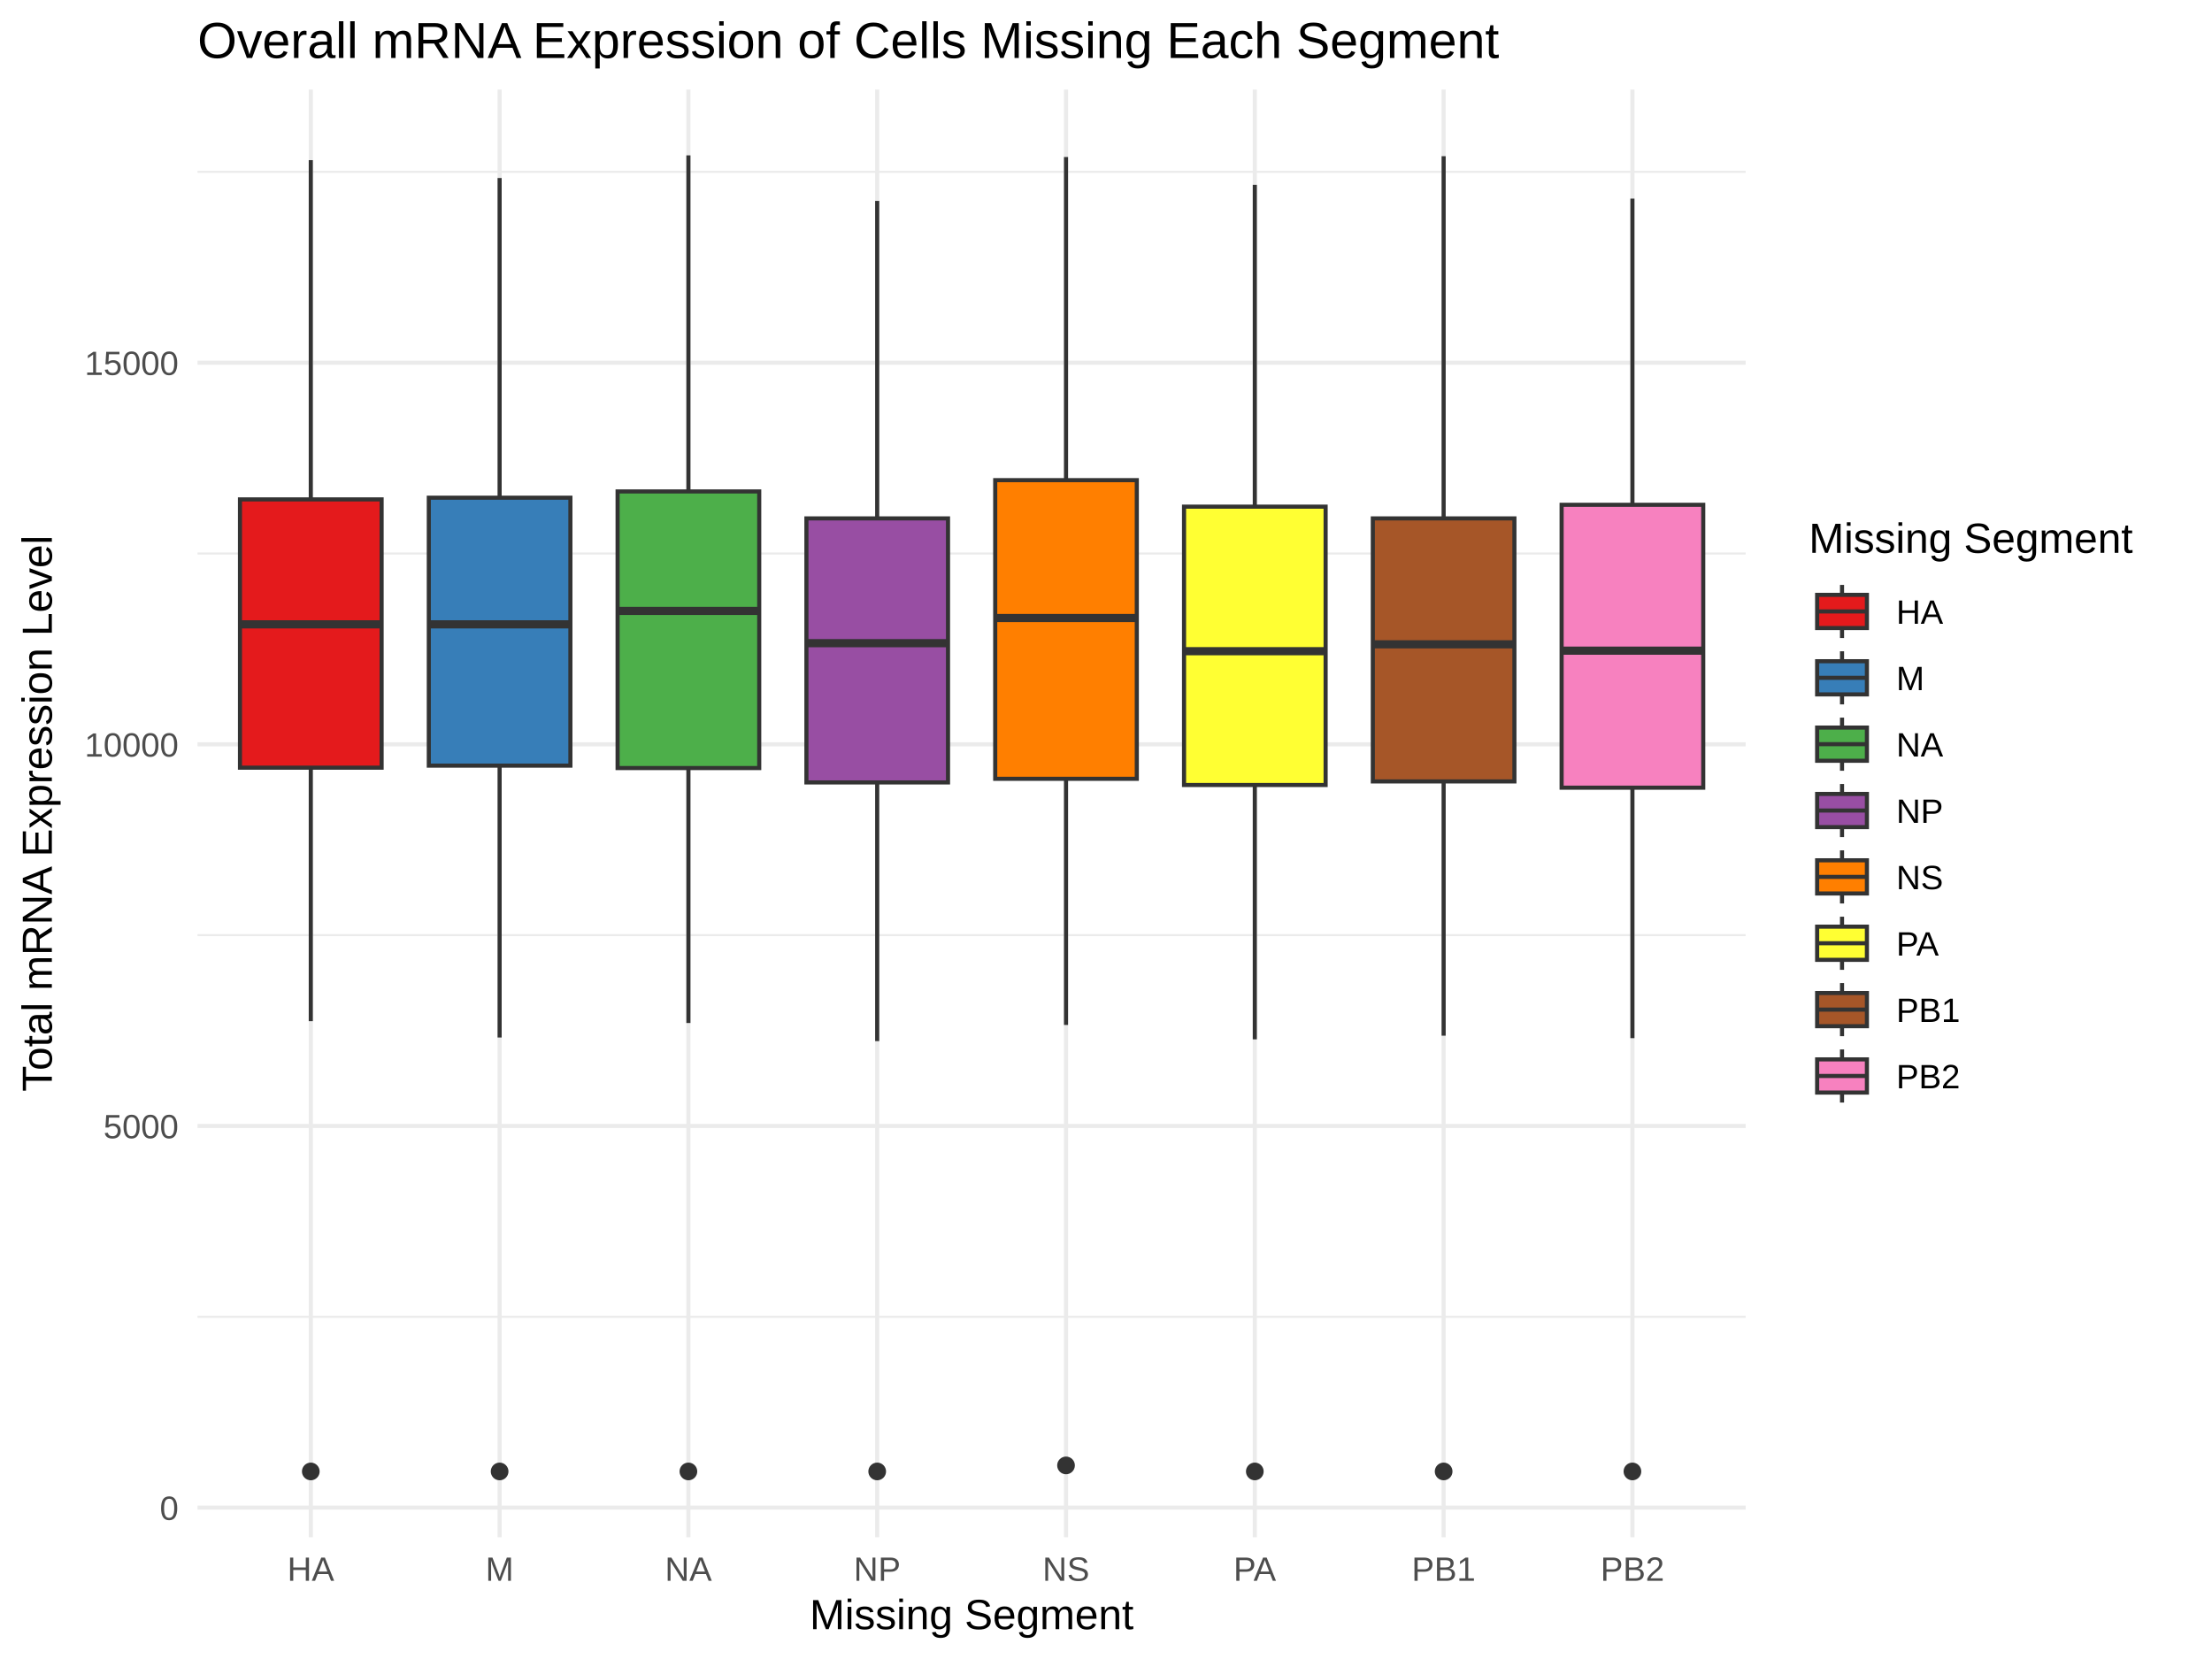
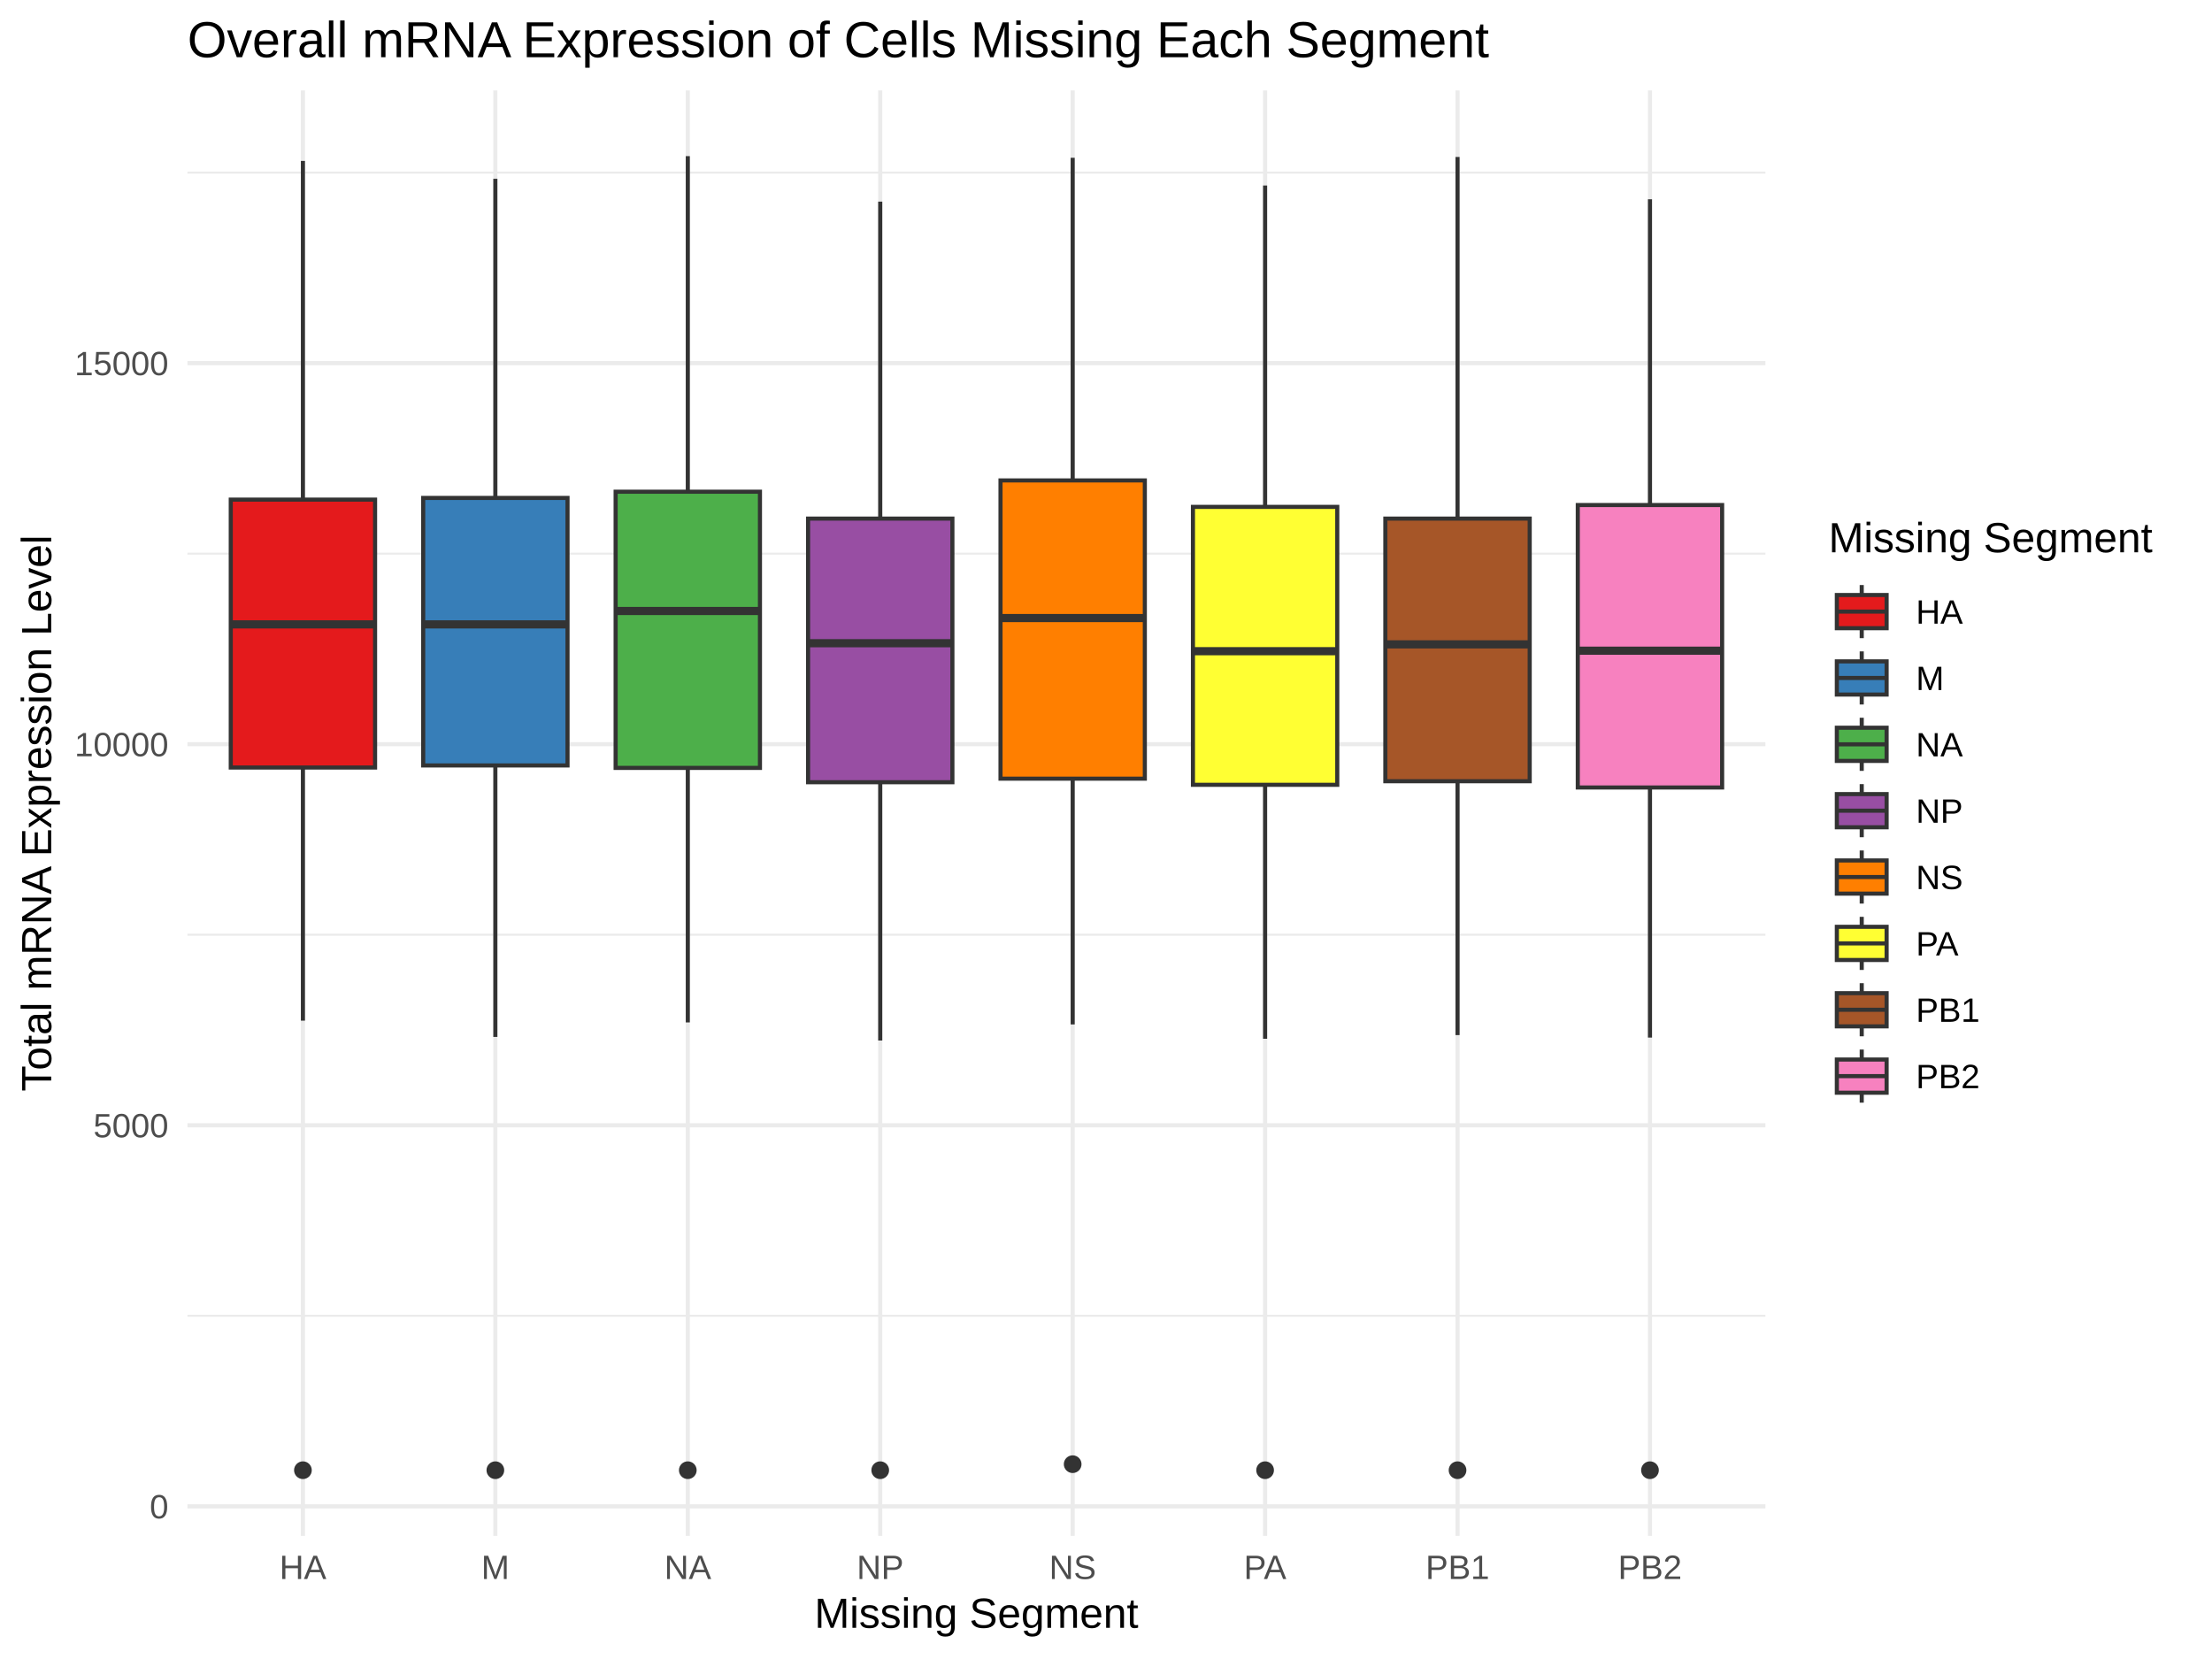
<svg xmlns="http://www.w3.org/2000/svg" class="svglite" width="576.00pt" height="432.00pt" viewBox="0 0 576.00 432.00">
  <defs>
    <style type="text/css">
    .svglite line, .svglite polyline, .svglite polygon, .svglite path, .svglite rect, .svglite circle {
      fill: none;
      stroke: #000000;
      stroke-linecap: round;
      stroke-linejoin: round;
      stroke-miterlimit: 10.00;
    }
    .svglite text {
      white-space: pre;
    }
  </style>
  </defs>
  <rect width="100%" height="100%" style="stroke: none; fill: none;" />
  <defs>
    <clipPath id="cpMC4wMHw1NzYuMDB8MC4wMHw0MzIuMDA=">
      <rect x="0.00" y="0.00" width="576.00" height="432.00" />
    </clipPath>
  </defs>
  <g clip-path="url(#cpMC4wMHw1NzYuMDB8MC4wMHw0MzIuMDA=)">
</g>
  <defs>
-     <clipPath id="cpNTEuNDN8NDU0LjU4fDIzLjMyfDQwMC4yOQ==">
-       <rect x="51.43" y="23.32" width="403.14" height="376.97" />
+     <clipPath id="cpNDguODF8NDU5LjcxfDIzLjU0fDM5OS45NQ==">
+       <rect x="48.81" y="23.54" width="410.90" height="376.40" />
    </clipPath>
  </defs>
-   <g clip-path="url(#cpNTEuNDN8NDU0LjU4fDIzLjMyfDQwMC4yOQ==)">
-     <polyline points="51.43,342.89 454.58,342.89 " style="stroke-width: 0.53; stroke: #EBEBEB; stroke-linecap: butt;" />
-     <polyline points="51.43,243.51 454.58,243.51 " style="stroke-width: 0.53; stroke: #EBEBEB; stroke-linecap: butt;" />
-     <polyline points="51.43,144.13 454.58,144.13 " style="stroke-width: 0.53; stroke: #EBEBEB; stroke-linecap: butt;" />
-     <polyline points="51.43,44.75 454.58,44.75 " style="stroke-width: 0.53; stroke: #EBEBEB; stroke-linecap: butt;" />
-     <polyline points="51.43,392.58 454.58,392.58 " style="stroke-width: 1.07; stroke: #EBEBEB; stroke-linecap: butt;" />
-     <polyline points="51.43,293.20 454.58,293.20 " style="stroke-width: 1.07; stroke: #EBEBEB; stroke-linecap: butt;" />
-     <polyline points="51.43,193.82 454.58,193.82 " style="stroke-width: 1.07; stroke: #EBEBEB; stroke-linecap: butt;" />
-     <polyline points="51.43,94.44 454.58,94.44 " style="stroke-width: 1.07; stroke: #EBEBEB; stroke-linecap: butt;" />
-     <polyline points="80.93,400.29 80.93,23.32 " style="stroke-width: 1.07; stroke: #EBEBEB; stroke-linecap: butt;" />
-     <polyline points="130.10,400.29 130.10,23.32 " style="stroke-width: 1.07; stroke: #EBEBEB; stroke-linecap: butt;" />
-     <polyline points="179.26,400.29 179.26,23.32 " style="stroke-width: 1.07; stroke: #EBEBEB; stroke-linecap: butt;" />
-     <polyline points="228.42,400.29 228.42,23.32 " style="stroke-width: 1.07; stroke: #EBEBEB; stroke-linecap: butt;" />
-     <polyline points="277.59,400.29 277.59,23.32 " style="stroke-width: 1.07; stroke: #EBEBEB; stroke-linecap: butt;" />
-     <polyline points="326.75,400.29 326.75,23.32 " style="stroke-width: 1.07; stroke: #EBEBEB; stroke-linecap: butt;" />
-     <polyline points="375.92,400.29 375.92,23.32 " style="stroke-width: 1.07; stroke: #EBEBEB; stroke-linecap: butt;" />
-     <polyline points="425.08,400.29 425.08,23.32 " style="stroke-width: 1.07; stroke: #EBEBEB; stroke-linecap: butt;" />
-     <circle cx="80.93" cy="383.16" r="1.95" style="stroke-width: 0.71; stroke: #333333; fill: #333333;" />
-     <line x1="80.93" y1="130.04" x2="80.93" y2="41.71" style="stroke-width: 1.07; stroke: #333333; stroke-linecap: butt;" />
-     <line x1="80.93" y1="199.90" x2="80.93" y2="265.91" style="stroke-width: 1.07; stroke: #333333; stroke-linecap: butt;" />
-     <polygon points="62.49,130.04 62.49,199.90 99.37,199.90 99.37,130.04 62.49,130.04 " style="stroke-width: 1.07; stroke: #333333; stroke-linecap: butt; stroke-linejoin: miter; fill: #E41A1C;" />
-     <line x1="62.49" y1="162.58" x2="99.37" y2="162.58" style="stroke-width: 2.13; stroke: #333333; stroke-linecap: butt; stroke-linejoin: miter;" />
-     <circle cx="130.10" cy="383.16" r="1.95" style="stroke-width: 0.71; stroke: #333333; fill: #333333;" />
-     <line x1="130.10" y1="129.60" x2="130.10" y2="46.36" style="stroke-width: 1.07; stroke: #333333; stroke-linecap: butt;" />
-     <line x1="130.10" y1="199.37" x2="130.10" y2="270.16" style="stroke-width: 1.07; stroke: #333333; stroke-linecap: butt;" />
-     <polygon points="111.66,129.60 111.66,199.37 148.53,199.37 148.53,129.60 111.66,129.60 " style="stroke-width: 1.07; stroke: #333333; stroke-linecap: butt; stroke-linejoin: miter; fill: #377EB8;" />
-     <line x1="111.66" y1="162.58" x2="148.53" y2="162.58" style="stroke-width: 2.13; stroke: #333333; stroke-linecap: butt; stroke-linejoin: miter;" />
-     <circle cx="179.26" cy="383.16" r="1.95" style="stroke-width: 0.71; stroke: #333333; fill: #333333;" />
-     <line x1="179.26" y1="127.97" x2="179.26" y2="40.46" style="stroke-width: 1.07; stroke: #333333; stroke-linecap: butt;" />
-     <line x1="179.26" y1="200.00" x2="179.26" y2="266.39" style="stroke-width: 1.07; stroke: #333333; stroke-linecap: butt;" />
-     <polygon points="160.82,127.97 160.82,200.00 197.70,200.00 197.70,127.97 160.82,127.97 " style="stroke-width: 1.07; stroke: #333333; stroke-linecap: butt; stroke-linejoin: miter; fill: #4DAF4A;" />
-     <line x1="160.82" y1="159.08" x2="197.70" y2="159.08" style="stroke-width: 2.13; stroke: #333333; stroke-linecap: butt; stroke-linejoin: miter;" />
-     <circle cx="228.42" cy="383.16" r="1.95" style="stroke-width: 0.71; stroke: #333333; fill: #333333;" />
-     <line x1="228.42" y1="134.99" x2="228.42" y2="52.32" style="stroke-width: 1.07; stroke: #333333; stroke-linecap: butt;" />
-     <line x1="228.42" y1="203.74" x2="228.42" y2="271.10" style="stroke-width: 1.07; stroke: #333333; stroke-linecap: butt;" />
-     <polygon points="209.99,134.99 209.99,203.74 246.86,203.74 246.86,134.99 209.99,134.99 " style="stroke-width: 1.07; stroke: #333333; stroke-linecap: butt; stroke-linejoin: miter; fill: #984EA3;" />
-     <line x1="209.99" y1="167.48" x2="246.86" y2="167.48" style="stroke-width: 2.13; stroke: #333333; stroke-linecap: butt; stroke-linejoin: miter;" />
-     <circle cx="277.59" cy="381.59" r="1.95" style="stroke-width: 0.71; stroke: #333333; fill: #333333;" />
-     <line x1="277.59" y1="125.03" x2="277.59" y2="40.89" style="stroke-width: 1.07; stroke: #333333; stroke-linecap: butt;" />
-     <line x1="277.59" y1="202.80" x2="277.59" y2="266.90" style="stroke-width: 1.07; stroke: #333333; stroke-linecap: butt;" />
-     <polygon points="259.15,125.03 259.15,202.80 296.02,202.80 296.02,125.03 259.15,125.03 " style="stroke-width: 1.07; stroke: #333333; stroke-linecap: butt; stroke-linejoin: miter; fill: #FF7F00;" />
-     <line x1="259.15" y1="160.93" x2="296.02" y2="160.93" style="stroke-width: 2.13; stroke: #333333; stroke-linecap: butt; stroke-linejoin: miter;" />
-     <circle cx="326.75" cy="383.16" r="1.95" style="stroke-width: 0.71; stroke: #333333; fill: #333333;" />
-     <line x1="326.75" y1="131.93" x2="326.75" y2="48.13" style="stroke-width: 1.07; stroke: #333333; stroke-linecap: butt;" />
-     <line x1="326.75" y1="204.41" x2="326.75" y2="270.64" style="stroke-width: 1.07; stroke: #333333; stroke-linecap: butt;" />
-     <polygon points="308.32,131.93 308.32,204.41 345.19,204.41 345.19,131.93 308.32,131.93 " style="stroke-width: 1.07; stroke: #333333; stroke-linecap: butt; stroke-linejoin: miter; fill: #FFFF33;" />
-     <line x1="308.32" y1="169.57" x2="345.19" y2="169.57" style="stroke-width: 2.13; stroke: #333333; stroke-linecap: butt; stroke-linejoin: miter;" />
-     <circle cx="375.92" cy="383.16" r="1.95" style="stroke-width: 0.71; stroke: #333333; fill: #333333;" />
-     <line x1="375.92" y1="134.99" x2="375.92" y2="40.68" style="stroke-width: 1.07; stroke: #333333; stroke-linecap: butt;" />
-     <line x1="375.92" y1="203.48" x2="375.92" y2="269.69" style="stroke-width: 1.07; stroke: #333333; stroke-linecap: butt;" />
-     <polygon points="357.48,134.99 357.48,203.48 394.35,203.48 394.35,134.99 357.48,134.99 " style="stroke-width: 1.07; stroke: #333333; stroke-linecap: butt; stroke-linejoin: miter; fill: #A65628;" />
-     <line x1="357.48" y1="167.78" x2="394.35" y2="167.78" style="stroke-width: 2.13; stroke: #333333; stroke-linecap: butt; stroke-linejoin: miter;" />
-     <circle cx="425.08" cy="383.16" r="1.95" style="stroke-width: 0.71; stroke: #333333; fill: #333333;" />
-     <line x1="425.08" y1="131.45" x2="425.08" y2="51.71" style="stroke-width: 1.07; stroke: #333333; stroke-linecap: butt;" />
-     <line x1="425.08" y1="205.11" x2="425.08" y2="270.34" style="stroke-width: 1.07; stroke: #333333; stroke-linecap: butt;" />
-     <polygon points="406.64,131.45 406.64,205.11 443.52,205.11 443.52,131.45 406.64,131.45 " style="stroke-width: 1.07; stroke: #333333; stroke-linecap: butt; stroke-linejoin: miter; fill: #F781BF;" />
-     <line x1="406.64" y1="169.43" x2="443.52" y2="169.43" style="stroke-width: 2.13; stroke: #333333; stroke-linecap: butt; stroke-linejoin: miter;" />
+   <g clip-path="url(#cpNDguODF8NDU5LjcxfDIzLjU0fDM5OS45NQ==)">
+     <polyline points="48.81,342.63 459.71,342.63 " style="stroke-width: 0.53; stroke: #EBEBEB; stroke-linecap: butt;" />
+     <polyline points="48.81,243.40 459.71,243.40 " style="stroke-width: 0.53; stroke: #EBEBEB; stroke-linecap: butt;" />
+     <polyline points="48.81,144.17 459.71,144.17 " style="stroke-width: 0.53; stroke: #EBEBEB; stroke-linecap: butt;" />
+     <polyline points="48.81,44.94 459.71,44.94 " style="stroke-width: 0.53; stroke: #EBEBEB; stroke-linecap: butt;" />
+     <polyline points="48.81,392.25 459.71,392.25 " style="stroke-width: 1.07; stroke: #EBEBEB; stroke-linecap: butt;" />
+     <polyline points="48.81,293.02 459.71,293.02 " style="stroke-width: 1.07; stroke: #EBEBEB; stroke-linecap: butt;" />
+     <polyline points="48.81,193.79 459.71,193.79 " style="stroke-width: 1.07; stroke: #EBEBEB; stroke-linecap: butt;" />
+     <polyline points="48.81,94.56 459.71,94.56 " style="stroke-width: 1.07; stroke: #EBEBEB; stroke-linecap: butt;" />
+     <polyline points="78.88,399.95 78.88,23.54 " style="stroke-width: 1.07; stroke: #EBEBEB; stroke-linecap: butt;" />
+     <polyline points="128.99,399.95 128.99,23.54 " style="stroke-width: 1.07; stroke: #EBEBEB; stroke-linecap: butt;" />
+     <polyline points="179.10,399.95 179.10,23.54 " style="stroke-width: 1.07; stroke: #EBEBEB; stroke-linecap: butt;" />
+     <polyline points="229.21,399.95 229.21,23.54 " style="stroke-width: 1.07; stroke: #EBEBEB; stroke-linecap: butt;" />
+     <polyline points="279.32,399.95 279.32,23.54 " style="stroke-width: 1.07; stroke: #EBEBEB; stroke-linecap: butt;" />
+     <polyline points="329.43,399.95 329.43,23.54 " style="stroke-width: 1.07; stroke: #EBEBEB; stroke-linecap: butt;" />
+     <polyline points="379.54,399.95 379.54,23.54 " style="stroke-width: 1.07; stroke: #EBEBEB; stroke-linecap: butt;" />
+     <polyline points="429.65,399.95 429.65,23.54 " style="stroke-width: 1.07; stroke: #EBEBEB; stroke-linecap: butt;" />
+     <circle cx="78.88" cy="382.84" r="1.95" style="stroke-width: 0.71; stroke: #333333; fill: #333333;" />
+     <line x1="78.88" y1="130.10" x2="78.88" y2="41.90" style="stroke-width: 1.07; stroke: #333333; stroke-linecap: butt;" />
+     <line x1="78.88" y1="199.86" x2="78.88" y2="265.77" style="stroke-width: 1.07; stroke: #333333; stroke-linecap: butt;" />
+     <polygon points="60.09,130.10 60.09,199.86 97.67,199.86 97.67,130.10 60.09,130.10 " style="stroke-width: 1.07; stroke: #333333; stroke-linecap: butt; stroke-linejoin: miter; fill: #E41A1C;" />
+     <line x1="60.09" y1="162.59" x2="97.67" y2="162.59" style="stroke-width: 2.13; stroke: #333333; stroke-linecap: butt; stroke-linejoin: miter;" />
+     <circle cx="128.99" cy="382.84" r="1.95" style="stroke-width: 0.71; stroke: #333333; fill: #333333;" />
+     <line x1="128.99" y1="129.66" x2="128.99" y2="46.55" style="stroke-width: 1.07; stroke: #333333; stroke-linecap: butt;" />
+     <line x1="128.99" y1="199.32" x2="128.99" y2="270.02" style="stroke-width: 1.07; stroke: #333333; stroke-linecap: butt;" />
+     <polygon points="110.20,129.66 110.20,199.32 147.78,199.32 147.78,129.66 110.20,129.66 " style="stroke-width: 1.07; stroke: #333333; stroke-linecap: butt; stroke-linejoin: miter; fill: #377EB8;" />
+     <line x1="110.20" y1="162.59" x2="147.78" y2="162.59" style="stroke-width: 2.13; stroke: #333333; stroke-linecap: butt; stroke-linejoin: miter;" />
+     <circle cx="179.10" cy="382.84" r="1.95" style="stroke-width: 0.71; stroke: #333333; fill: #333333;" />
+     <line x1="179.10" y1="128.04" x2="179.10" y2="40.65" style="stroke-width: 1.07; stroke: #333333; stroke-linecap: butt;" />
+     <line x1="179.10" y1="199.96" x2="179.10" y2="266.24" style="stroke-width: 1.07; stroke: #333333; stroke-linecap: butt;" />
+     <polygon points="160.31,128.04 160.31,199.96 197.89,199.96 197.89,128.04 160.31,128.04 " style="stroke-width: 1.07; stroke: #333333; stroke-linecap: butt; stroke-linejoin: miter; fill: #4DAF4A;" />
+     <line x1="160.31" y1="159.10" x2="197.89" y2="159.10" style="stroke-width: 2.13; stroke: #333333; stroke-linecap: butt; stroke-linejoin: miter;" />
+     <circle cx="229.21" cy="382.84" r="1.95" style="stroke-width: 0.71; stroke: #333333; fill: #333333;" />
+     <line x1="229.21" y1="135.04" x2="229.21" y2="52.50" style="stroke-width: 1.07; stroke: #333333; stroke-linecap: butt;" />
+     <line x1="229.21" y1="203.69" x2="229.21" y2="270.95" style="stroke-width: 1.07; stroke: #333333; stroke-linecap: butt;" />
+     <polygon points="210.42,135.04 210.42,203.69 248.00,203.69 248.00,135.04 210.42,135.04 " style="stroke-width: 1.07; stroke: #333333; stroke-linecap: butt; stroke-linejoin: miter; fill: #984EA3;" />
+     <line x1="210.42" y1="167.49" x2="248.00" y2="167.49" style="stroke-width: 2.13; stroke: #333333; stroke-linecap: butt; stroke-linejoin: miter;" />
+     <circle cx="279.32" cy="381.27" r="1.95" style="stroke-width: 0.71; stroke: #333333; fill: #333333;" />
+     <line x1="279.32" y1="125.10" x2="279.32" y2="41.09" style="stroke-width: 1.07; stroke: #333333; stroke-linecap: butt;" />
+     <line x1="279.32" y1="202.76" x2="279.32" y2="266.76" style="stroke-width: 1.07; stroke: #333333; stroke-linecap: butt;" />
+     <polygon points="260.53,125.10 260.53,202.76 298.11,202.76 298.11,125.10 260.53,125.10 " style="stroke-width: 1.07; stroke: #333333; stroke-linecap: butt; stroke-linejoin: miter; fill: #FF7F00;" />
+     <line x1="260.53" y1="160.94" x2="298.11" y2="160.94" style="stroke-width: 2.13; stroke: #333333; stroke-linecap: butt; stroke-linejoin: miter;" />
+     <circle cx="329.43" cy="382.84" r="1.95" style="stroke-width: 0.71; stroke: #333333; fill: #333333;" />
+     <line x1="329.43" y1="131.99" x2="329.43" y2="48.31" style="stroke-width: 1.07; stroke: #333333; stroke-linecap: butt;" />
+     <line x1="329.43" y1="204.36" x2="329.43" y2="270.49" style="stroke-width: 1.07; stroke: #333333; stroke-linecap: butt;" />
+     <polygon points="310.64,131.99 310.64,204.36 348.22,204.36 348.22,131.99 310.64,131.99 " style="stroke-width: 1.07; stroke: #333333; stroke-linecap: butt; stroke-linejoin: miter; fill: #FFFF33;" />
+     <line x1="310.64" y1="169.57" x2="348.22" y2="169.57" style="stroke-width: 2.13; stroke: #333333; stroke-linecap: butt; stroke-linejoin: miter;" />
+     <circle cx="379.54" cy="382.84" r="1.95" style="stroke-width: 0.71; stroke: #333333; fill: #333333;" />
+     <line x1="379.54" y1="135.04" x2="379.54" y2="40.87" style="stroke-width: 1.07; stroke: #333333; stroke-linecap: butt;" />
+     <line x1="379.54" y1="203.43" x2="379.54" y2="269.54" style="stroke-width: 1.07; stroke: #333333; stroke-linecap: butt;" />
+     <polygon points="360.74,135.04 360.74,203.43 398.33,203.43 398.33,135.04 360.74,135.04 " style="stroke-width: 1.07; stroke: #333333; stroke-linecap: butt; stroke-linejoin: miter; fill: #A65628;" />
+     <line x1="360.74" y1="167.79" x2="398.33" y2="167.79" style="stroke-width: 2.13; stroke: #333333; stroke-linecap: butt; stroke-linejoin: miter;" />
+     <circle cx="429.65" cy="382.84" r="1.95" style="stroke-width: 0.71; stroke: #333333; fill: #333333;" />
+     <line x1="429.65" y1="131.51" x2="429.65" y2="51.89" style="stroke-width: 1.07; stroke: #333333; stroke-linecap: butt;" />
+     <line x1="429.65" y1="205.06" x2="429.65" y2="270.19" style="stroke-width: 1.07; stroke: #333333; stroke-linecap: butt;" />
+     <polygon points="410.85,131.51 410.85,205.06 448.44,205.06 448.44,131.51 410.85,131.51 " style="stroke-width: 1.07; stroke: #333333; stroke-linecap: butt; stroke-linejoin: miter; fill: #F781BF;" />
+     <line x1="410.85" y1="169.44" x2="448.44" y2="169.44" style="stroke-width: 2.13; stroke: #333333; stroke-linecap: butt; stroke-linejoin: miter;" />
  </g>
  <g clip-path="url(#cpMC4wMHw1NzYuMDB8MC4wMHw0MzIuMDA=)">
-     <text x="46.50" y="395.79" text-anchor="end" style="font-size: 8.80px;fill: #4D4D4D; font-family: &quot;Arimo&quot;;" textLength="5.59px" lengthAdjust="spacingAndGlyphs">0</text>
-     <text x="46.50" y="296.41" text-anchor="end" style="font-size: 8.80px;fill: #4D4D4D; font-family: &quot;Arimo&quot;;" textLength="22.38px" lengthAdjust="spacingAndGlyphs">5000</text>
-     <text x="46.50" y="197.03" text-anchor="end" style="font-size: 8.80px;fill: #4D4D4D; font-family: &quot;Arimo&quot;;" textLength="27.97px" lengthAdjust="spacingAndGlyphs">10000</text>
-     <text x="46.50" y="97.65" text-anchor="end" style="font-size: 8.80px;fill: #4D4D4D; font-family: &quot;Arimo&quot;;" textLength="27.97px" lengthAdjust="spacingAndGlyphs">15000</text>
-     <text x="80.93" y="411.64" text-anchor="middle" style="font-size: 8.80px;fill: #4D4D4D; font-family: &quot;Arimo&quot;;" textLength="12.64px" lengthAdjust="spacingAndGlyphs">HA</text>
-     <text x="130.10" y="411.64" text-anchor="middle" style="font-size: 8.80px;fill: #4D4D4D; font-family: &quot;Arimo&quot;;" textLength="7.59px" lengthAdjust="spacingAndGlyphs">M</text>
-     <text x="179.26" y="411.64" text-anchor="middle" style="font-size: 8.80px;fill: #4D4D4D; font-family: &quot;Arimo&quot;;" textLength="12.60px" lengthAdjust="spacingAndGlyphs">NA</text>
-     <text x="228.42" y="411.64" text-anchor="middle" style="font-size: 8.80px;fill: #4D4D4D; font-family: &quot;Arimo&quot;;" textLength="11.89px" lengthAdjust="spacingAndGlyphs">NP</text>
-     <text x="277.59" y="411.64" text-anchor="middle" style="font-size: 8.80px;fill: #4D4D4D; font-family: &quot;Arimo&quot;;" textLength="12.17px" lengthAdjust="spacingAndGlyphs">NS</text>
-     <text x="326.75" y="411.64" text-anchor="middle" style="font-size: 8.80px;fill: #4D4D4D; font-family: &quot;Arimo&quot;;" textLength="10.76px" lengthAdjust="spacingAndGlyphs">PA</text>
-     <text x="375.92" y="411.64" text-anchor="middle" style="font-size: 8.80px;fill: #4D4D4D; font-family: &quot;Arimo&quot;;" textLength="16.93px" lengthAdjust="spacingAndGlyphs">PB1</text>
-     <text x="425.08" y="411.64" text-anchor="middle" style="font-size: 8.80px;fill: #4D4D4D; font-family: &quot;Arimo&quot;;" textLength="16.93px" lengthAdjust="spacingAndGlyphs">PB2</text>
-     <text x="253.01" y="424.23" text-anchor="middle" style="font-size: 11.00px; font-family: &quot;Arimo&quot;;" textLength="94.02px" lengthAdjust="spacingAndGlyphs">Missing Segment</text>
-     <text transform="translate(13.50,211.81) rotate(-90)" text-anchor="middle" style="font-size: 11.00px; font-family: &quot;Arimo&quot;;" textLength="159.05px" lengthAdjust="spacingAndGlyphs">Total mRNA Expression Level</text>
-     <text x="471.02" y="143.96" style="font-size: 11.00px; font-family: &quot;Arimo&quot;;" textLength="94.02px" lengthAdjust="spacingAndGlyphs">Missing Segment</text>
-     <polyline points="479.66,166.14 479.66,163.54 " style="stroke-width: 1.07; stroke: #333333; stroke-linecap: butt; stroke-linejoin: miter;" />
-     <polyline points="479.66,154.90 479.66,152.31 " style="stroke-width: 1.07; stroke: #333333; stroke-linecap: butt; stroke-linejoin: miter;" />
-     <rect x="473.18" y="154.90" width="12.96" height="8.64" style="stroke-width: 1.07; stroke: #333333; stroke-linecap: butt; stroke-linejoin: miter; fill: #E41A1C;" />
-     <polyline points="473.18,159.22 486.14,159.22 " style="stroke-width: 1.07; stroke: #333333; stroke-linecap: butt; stroke-linejoin: miter;" />
-     <polyline points="479.66,183.42 479.66,180.82 " style="stroke-width: 1.07; stroke: #333333; stroke-linecap: butt; stroke-linejoin: miter;" />
-     <polyline points="479.66,172.18 479.66,169.59 " style="stroke-width: 1.07; stroke: #333333; stroke-linecap: butt; stroke-linejoin: miter;" />
-     <rect x="473.18" y="172.18" width="12.96" height="8.64" style="stroke-width: 1.07; stroke: #333333; stroke-linecap: butt; stroke-linejoin: miter; fill: #377EB8;" />
-     <polyline points="473.18,176.50 486.14,176.50 " style="stroke-width: 1.07; stroke: #333333; stroke-linecap: butt; stroke-linejoin: miter;" />
-     <polyline points="479.66,200.70 479.66,198.10 " style="stroke-width: 1.07; stroke: #333333; stroke-linecap: butt; stroke-linejoin: miter;" />
-     <polyline points="479.66,189.46 479.66,186.87 " style="stroke-width: 1.07; stroke: #333333; stroke-linecap: butt; stroke-linejoin: miter;" />
-     <rect x="473.18" y="189.46" width="12.96" height="8.64" style="stroke-width: 1.07; stroke: #333333; stroke-linecap: butt; stroke-linejoin: miter; fill: #4DAF4A;" />
-     <polyline points="473.18,193.78 486.14,193.78 " style="stroke-width: 1.07; stroke: #333333; stroke-linecap: butt; stroke-linejoin: miter;" />
-     <polyline points="479.66,217.98 479.66,215.38 " style="stroke-width: 1.07; stroke: #333333; stroke-linecap: butt; stroke-linejoin: miter;" />
-     <polyline points="479.66,206.74 479.66,204.15 " style="stroke-width: 1.07; stroke: #333333; stroke-linecap: butt; stroke-linejoin: miter;" />
-     <rect x="473.18" y="206.74" width="12.96" height="8.64" style="stroke-width: 1.07; stroke: #333333; stroke-linecap: butt; stroke-linejoin: miter; fill: #984EA3;" />
-     <polyline points="473.18,211.06 486.14,211.06 " style="stroke-width: 1.07; stroke: #333333; stroke-linecap: butt; stroke-linejoin: miter;" />
-     <polyline points="479.66,235.26 479.66,232.66 " style="stroke-width: 1.07; stroke: #333333; stroke-linecap: butt; stroke-linejoin: miter;" />
-     <polyline points="479.66,224.02 479.66,221.43 " style="stroke-width: 1.07; stroke: #333333; stroke-linecap: butt; stroke-linejoin: miter;" />
-     <rect x="473.18" y="224.02" width="12.96" height="8.64" style="stroke-width: 1.07; stroke: #333333; stroke-linecap: butt; stroke-linejoin: miter; fill: #FF7F00;" />
-     <polyline points="473.18,228.34 486.14,228.34 " style="stroke-width: 1.07; stroke: #333333; stroke-linecap: butt; stroke-linejoin: miter;" />
-     <polyline points="479.66,252.54 479.66,249.94 " style="stroke-width: 1.07; stroke: #333333; stroke-linecap: butt; stroke-linejoin: miter;" />
-     <polyline points="479.66,241.30 479.66,238.71 " style="stroke-width: 1.07; stroke: #333333; stroke-linecap: butt; stroke-linejoin: miter;" />
-     <rect x="473.18" y="241.30" width="12.96" height="8.64" style="stroke-width: 1.07; stroke: #333333; stroke-linecap: butt; stroke-linejoin: miter; fill: #FFFF33;" />
-     <polyline points="473.18,245.62 486.14,245.62 " style="stroke-width: 1.07; stroke: #333333; stroke-linecap: butt; stroke-linejoin: miter;" />
-     <polyline points="479.66,269.82 479.66,267.22 " style="stroke-width: 1.07; stroke: #333333; stroke-linecap: butt; stroke-linejoin: miter;" />
-     <polyline points="479.66,258.58 479.66,255.99 " style="stroke-width: 1.07; stroke: #333333; stroke-linecap: butt; stroke-linejoin: miter;" />
-     <rect x="473.18" y="258.58" width="12.96" height="8.64" style="stroke-width: 1.07; stroke: #333333; stroke-linecap: butt; stroke-linejoin: miter; fill: #A65628;" />
-     <polyline points="473.18,262.90 486.14,262.90 " style="stroke-width: 1.07; stroke: #333333; stroke-linecap: butt; stroke-linejoin: miter;" />
-     <polyline points="479.66,287.10 479.66,284.50 " style="stroke-width: 1.07; stroke: #333333; stroke-linecap: butt; stroke-linejoin: miter;" />
-     <polyline points="479.66,275.86 479.66,273.27 " style="stroke-width: 1.07; stroke: #333333; stroke-linecap: butt; stroke-linejoin: miter;" />
-     <rect x="473.18" y="275.86" width="12.96" height="8.64" style="stroke-width: 1.07; stroke: #333333; stroke-linecap: butt; stroke-linejoin: miter; fill: #F781BF;" />
-     <polyline points="473.18,280.18 486.14,280.18 " style="stroke-width: 1.07; stroke: #333333; stroke-linecap: butt; stroke-linejoin: miter;" />
-     <text x="493.78" y="162.43" style="font-size: 8.80px; font-family: &quot;Arimo&quot;;" textLength="12.64px" lengthAdjust="spacingAndGlyphs">HA</text>
-     <text x="493.78" y="179.71" style="font-size: 8.80px; font-family: &quot;Arimo&quot;;" textLength="7.59px" lengthAdjust="spacingAndGlyphs">M</text>
-     <text x="493.78" y="196.99" style="font-size: 8.80px; font-family: &quot;Arimo&quot;;" textLength="12.60px" lengthAdjust="spacingAndGlyphs">NA</text>
-     <text x="493.78" y="214.27" style="font-size: 8.80px; font-family: &quot;Arimo&quot;;" textLength="11.89px" lengthAdjust="spacingAndGlyphs">NP</text>
-     <text x="493.78" y="231.55" style="font-size: 8.80px; font-family: &quot;Arimo&quot;;" textLength="12.17px" lengthAdjust="spacingAndGlyphs">NS</text>
-     <text x="493.78" y="248.83" style="font-size: 8.80px; font-family: &quot;Arimo&quot;;" textLength="10.76px" lengthAdjust="spacingAndGlyphs">PA</text>
-     <text x="493.78" y="266.11" style="font-size: 8.80px; font-family: &quot;Arimo&quot;;" textLength="16.93px" lengthAdjust="spacingAndGlyphs">PB1</text>
-     <text x="493.78" y="283.39" style="font-size: 8.80px; font-family: &quot;Arimo&quot;;" textLength="16.93px" lengthAdjust="spacingAndGlyphs">PB2</text>
-     <text x="51.43" y="15.10" style="font-size: 13.20px; font-family: &quot;Arimo&quot;;" textLength="373.78px" lengthAdjust="spacingAndGlyphs">Overall mRNA Expression of Cells Missing Each Segment</text>
+     <text x="43.88" y="395.39" text-anchor="end" style="font-size: 8.80px;fill: #4D4D4D; font-family: &quot;Arimo&quot;;" textLength="5.03px" lengthAdjust="spacingAndGlyphs">0</text>
+     <text x="43.88" y="296.16" text-anchor="end" style="font-size: 8.80px;fill: #4D4D4D; font-family: &quot;Arimo&quot;;" textLength="20.13px" lengthAdjust="spacingAndGlyphs">5000</text>
+     <text x="43.88" y="196.93" text-anchor="end" style="font-size: 8.80px;fill: #4D4D4D; font-family: &quot;Arimo&quot;;" textLength="25.16px" lengthAdjust="spacingAndGlyphs">10000</text>
+     <text x="43.88" y="97.70" text-anchor="end" style="font-size: 8.80px;fill: #4D4D4D; font-family: &quot;Arimo&quot;;" textLength="25.16px" lengthAdjust="spacingAndGlyphs">15000</text>
+     <text x="78.88" y="411.17" text-anchor="middle" style="font-size: 8.80px;fill: #4D4D4D; font-family: &quot;Arimo&quot;;" textLength="12.14px" lengthAdjust="spacingAndGlyphs">HA</text>
+     <text x="128.99" y="411.17" text-anchor="middle" style="font-size: 8.80px;fill: #4D4D4D; font-family: &quot;Arimo&quot;;" textLength="7.98px" lengthAdjust="spacingAndGlyphs">M</text>
+     <text x="179.10" y="411.17" text-anchor="middle" style="font-size: 8.80px;fill: #4D4D4D; font-family: &quot;Arimo&quot;;" textLength="12.31px" lengthAdjust="spacingAndGlyphs">NA</text>
+     <text x="229.21" y="411.17" text-anchor="middle" style="font-size: 8.80px;fill: #4D4D4D; font-family: &quot;Arimo&quot;;" textLength="12.01px" lengthAdjust="spacingAndGlyphs">NP</text>
+     <text x="279.32" y="411.17" text-anchor="middle" style="font-size: 8.80px;fill: #4D4D4D; font-family: &quot;Arimo&quot;;" textLength="11.52px" lengthAdjust="spacingAndGlyphs">NS</text>
+     <text x="329.43" y="411.17" text-anchor="middle" style="font-size: 8.80px;fill: #4D4D4D; font-family: &quot;Arimo&quot;;" textLength="10.94px" lengthAdjust="spacingAndGlyphs">PA</text>
+     <text x="379.54" y="411.17" text-anchor="middle" style="font-size: 8.80px;fill: #4D4D4D; font-family: &quot;Arimo&quot;;" textLength="16.07px" lengthAdjust="spacingAndGlyphs">PB1</text>
+     <text x="429.65" y="411.17" text-anchor="middle" style="font-size: 8.80px;fill: #4D4D4D; font-family: &quot;Arimo&quot;;" textLength="16.07px" lengthAdjust="spacingAndGlyphs">PB2</text>
+     <text x="254.26" y="423.88" text-anchor="middle" style="font-size: 11.00px; font-family: &quot;Arimo&quot;;" textLength="88.89px" lengthAdjust="spacingAndGlyphs">Missing Segment</text>
+     <text transform="translate(13.33,211.75) rotate(-90)" text-anchor="middle" style="font-size: 11.00px; font-family: &quot;Arimo&quot;;" textLength="149.71px" lengthAdjust="spacingAndGlyphs">Total mRNA Expression Level</text>
+     <text x="476.15" y="143.81" style="font-size: 11.00px; font-family: &quot;Arimo&quot;;" textLength="88.89px" lengthAdjust="spacingAndGlyphs">Missing Segment</text>
+     <polyline points="484.79,166.17 484.79,163.58 " style="stroke-width: 1.07; stroke: #333333; stroke-linecap: butt; stroke-linejoin: miter;" />
+     <polyline points="484.79,154.94 484.79,152.34 " style="stroke-width: 1.07; stroke: #333333; stroke-linecap: butt; stroke-linejoin: miter;" />
+     <rect x="478.31" y="154.94" width="12.96" height="8.64" style="stroke-width: 1.07; stroke: #333333; stroke-linecap: butt; stroke-linejoin: miter; fill: #E41A1C;" />
+     <polyline points="478.31,159.26 491.27,159.26 " style="stroke-width: 1.07; stroke: #333333; stroke-linecap: butt; stroke-linejoin: miter;" />
+     <polyline points="484.79,183.45 484.79,180.86 " style="stroke-width: 1.07; stroke: #333333; stroke-linecap: butt; stroke-linejoin: miter;" />
+     <polyline points="484.79,172.22 484.79,169.62 " style="stroke-width: 1.07; stroke: #333333; stroke-linecap: butt; stroke-linejoin: miter;" />
+     <rect x="478.31" y="172.22" width="12.96" height="8.64" style="stroke-width: 1.07; stroke: #333333; stroke-linecap: butt; stroke-linejoin: miter; fill: #377EB8;" />
+     <polyline points="478.31,176.54 491.27,176.54 " style="stroke-width: 1.07; stroke: #333333; stroke-linecap: butt; stroke-linejoin: miter;" />
+     <polyline points="484.79,200.73 484.79,198.14 " style="stroke-width: 1.07; stroke: #333333; stroke-linecap: butt; stroke-linejoin: miter;" />
+     <polyline points="484.79,189.50 484.79,186.90 " style="stroke-width: 1.07; stroke: #333333; stroke-linecap: butt; stroke-linejoin: miter;" />
+     <rect x="478.31" y="189.50" width="12.96" height="8.64" style="stroke-width: 1.07; stroke: #333333; stroke-linecap: butt; stroke-linejoin: miter; fill: #4DAF4A;" />
+     <polyline points="478.31,193.82 491.27,193.82 " style="stroke-width: 1.07; stroke: #333333; stroke-linecap: butt; stroke-linejoin: miter;" />
+     <polyline points="484.79,218.01 484.79,215.42 " style="stroke-width: 1.07; stroke: #333333; stroke-linecap: butt; stroke-linejoin: miter;" />
+     <polyline points="484.79,206.78 484.79,204.18 " style="stroke-width: 1.07; stroke: #333333; stroke-linecap: butt; stroke-linejoin: miter;" />
+     <rect x="478.31" y="206.78" width="12.96" height="8.64" style="stroke-width: 1.07; stroke: #333333; stroke-linecap: butt; stroke-linejoin: miter; fill: #984EA3;" />
+     <polyline points="478.31,211.10 491.27,211.10 " style="stroke-width: 1.07; stroke: #333333; stroke-linecap: butt; stroke-linejoin: miter;" />
+     <polyline points="484.79,235.29 484.79,232.70 " style="stroke-width: 1.07; stroke: #333333; stroke-linecap: butt; stroke-linejoin: miter;" />
+     <polyline points="484.79,224.06 484.79,221.46 " style="stroke-width: 1.07; stroke: #333333; stroke-linecap: butt; stroke-linejoin: miter;" />
+     <rect x="478.31" y="224.06" width="12.96" height="8.64" style="stroke-width: 1.07; stroke: #333333; stroke-linecap: butt; stroke-linejoin: miter; fill: #FF7F00;" />
+     <polyline points="478.31,228.38 491.27,228.38 " style="stroke-width: 1.07; stroke: #333333; stroke-linecap: butt; stroke-linejoin: miter;" />
+     <polyline points="484.79,252.57 484.79,249.98 " style="stroke-width: 1.07; stroke: #333333; stroke-linecap: butt; stroke-linejoin: miter;" />
+     <polyline points="484.79,241.34 484.79,238.74 " style="stroke-width: 1.07; stroke: #333333; stroke-linecap: butt; stroke-linejoin: miter;" />
+     <rect x="478.31" y="241.34" width="12.96" height="8.64" style="stroke-width: 1.07; stroke: #333333; stroke-linecap: butt; stroke-linejoin: miter; fill: #FFFF33;" />
+     <polyline points="478.31,245.66 491.27,245.66 " style="stroke-width: 1.07; stroke: #333333; stroke-linecap: butt; stroke-linejoin: miter;" />
+     <polyline points="484.79,269.85 484.79,267.26 " style="stroke-width: 1.07; stroke: #333333; stroke-linecap: butt; stroke-linejoin: miter;" />
+     <polyline points="484.79,258.62 484.79,256.02 " style="stroke-width: 1.07; stroke: #333333; stroke-linecap: butt; stroke-linejoin: miter;" />
+     <rect x="478.31" y="258.62" width="12.96" height="8.64" style="stroke-width: 1.07; stroke: #333333; stroke-linecap: butt; stroke-linejoin: miter; fill: #A65628;" />
+     <polyline points="478.31,262.94 491.27,262.94 " style="stroke-width: 1.07; stroke: #333333; stroke-linecap: butt; stroke-linejoin: miter;" />
+     <polyline points="484.79,287.13 484.79,284.54 " style="stroke-width: 1.07; stroke: #333333; stroke-linecap: butt; stroke-linejoin: miter;" />
+     <polyline points="484.79,275.90 484.79,273.30 " style="stroke-width: 1.07; stroke: #333333; stroke-linecap: butt; stroke-linejoin: miter;" />
+     <rect x="478.31" y="275.90" width="12.96" height="8.64" style="stroke-width: 1.07; stroke: #333333; stroke-linecap: butt; stroke-linejoin: miter; fill: #F781BF;" />
+     <polyline points="478.31,280.22 491.27,280.22 " style="stroke-width: 1.07; stroke: #333333; stroke-linecap: butt; stroke-linejoin: miter;" />
+     <text x="498.91" y="162.40" style="font-size: 8.80px; font-family: &quot;Arimo&quot;;" textLength="12.14px" lengthAdjust="spacingAndGlyphs">HA</text>
+     <text x="498.91" y="179.68" style="font-size: 8.80px; font-family: &quot;Arimo&quot;;" textLength="7.98px" lengthAdjust="spacingAndGlyphs">M</text>
+     <text x="498.91" y="196.96" style="font-size: 8.80px; font-family: &quot;Arimo&quot;;" textLength="12.31px" lengthAdjust="spacingAndGlyphs">NA</text>
+     <text x="498.91" y="214.24" style="font-size: 8.80px; font-family: &quot;Arimo&quot;;" textLength="12.01px" lengthAdjust="spacingAndGlyphs">NP</text>
+     <text x="498.91" y="231.52" style="font-size: 8.80px; font-family: &quot;Arimo&quot;;" textLength="11.52px" lengthAdjust="spacingAndGlyphs">NS</text>
+     <text x="498.91" y="248.80" style="font-size: 8.80px; font-family: &quot;Arimo&quot;;" textLength="10.94px" lengthAdjust="spacingAndGlyphs">PA</text>
+     <text x="498.91" y="266.08" style="font-size: 8.80px; font-family: &quot;Arimo&quot;;" textLength="16.07px" lengthAdjust="spacingAndGlyphs">PB1</text>
+     <text x="498.91" y="283.36" style="font-size: 8.80px; font-family: &quot;Arimo&quot;;" textLength="16.07px" lengthAdjust="spacingAndGlyphs">PB2</text>
+     <text x="48.81" y="14.90" style="font-size: 13.20px; font-family: &quot;Arimo&quot;;" textLength="348.26px" lengthAdjust="spacingAndGlyphs">Overall mRNA Expression of Cells Missing Each Segment</text>
  </g>
</svg>
